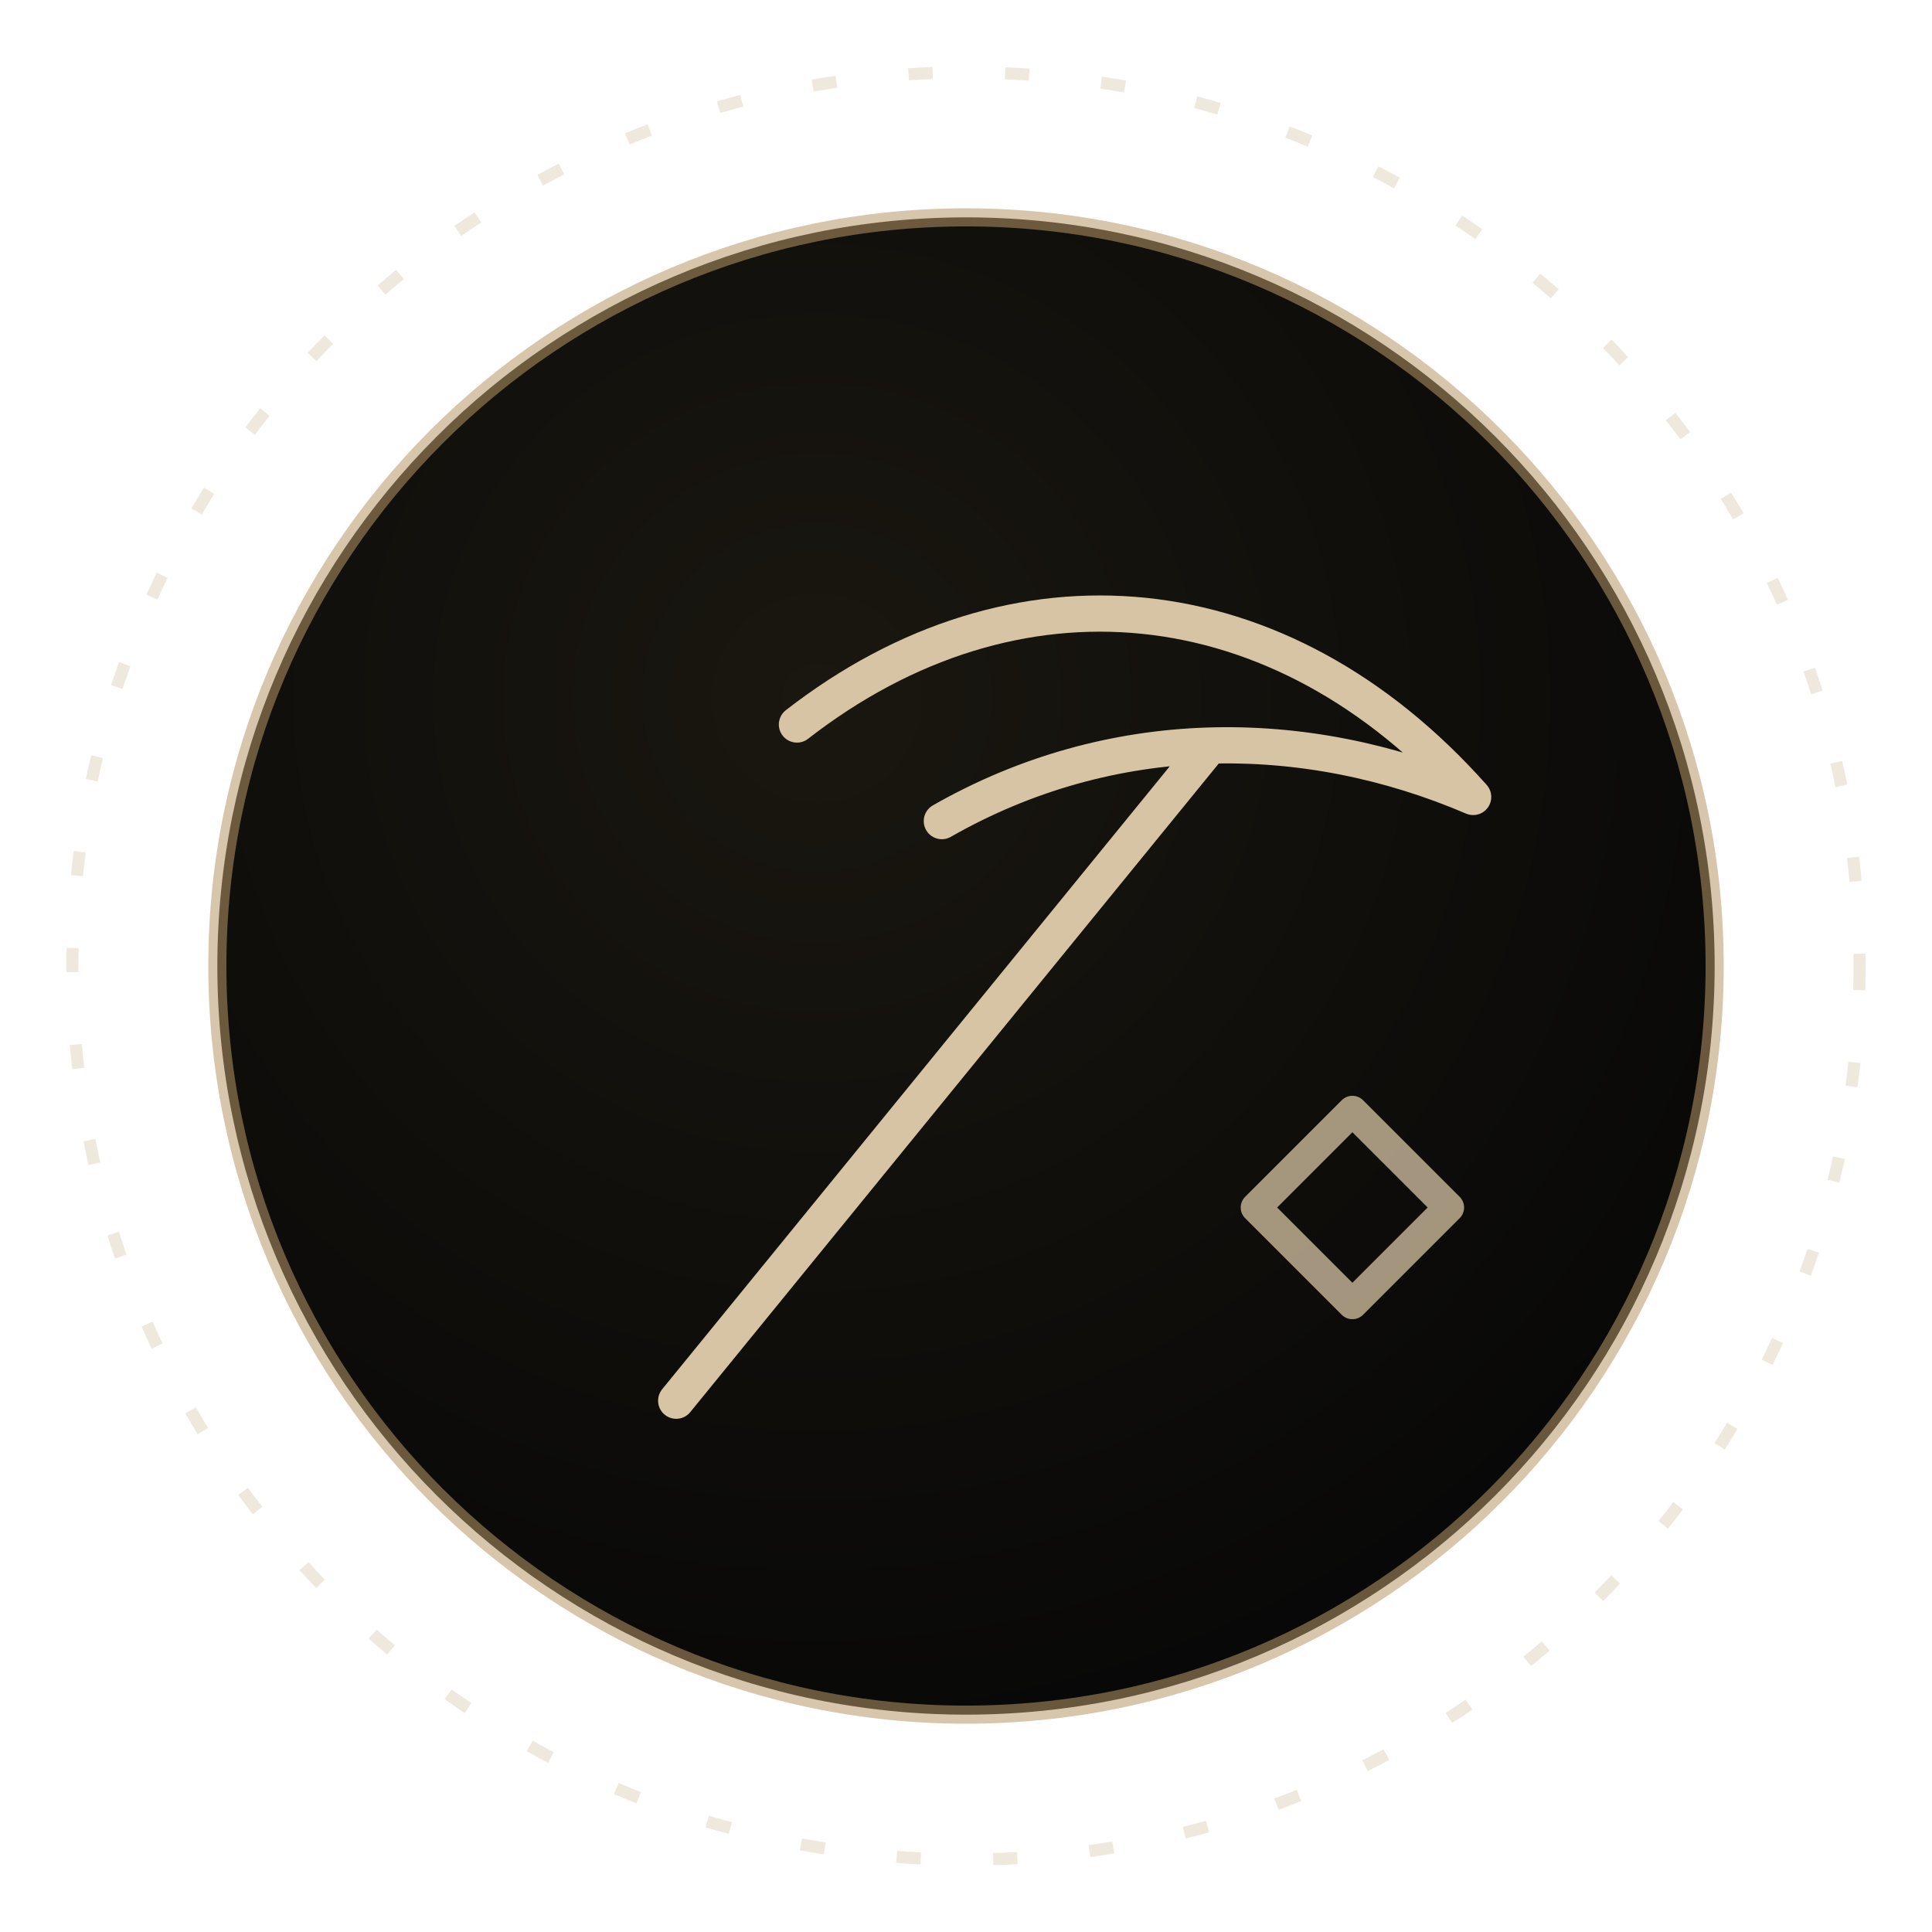
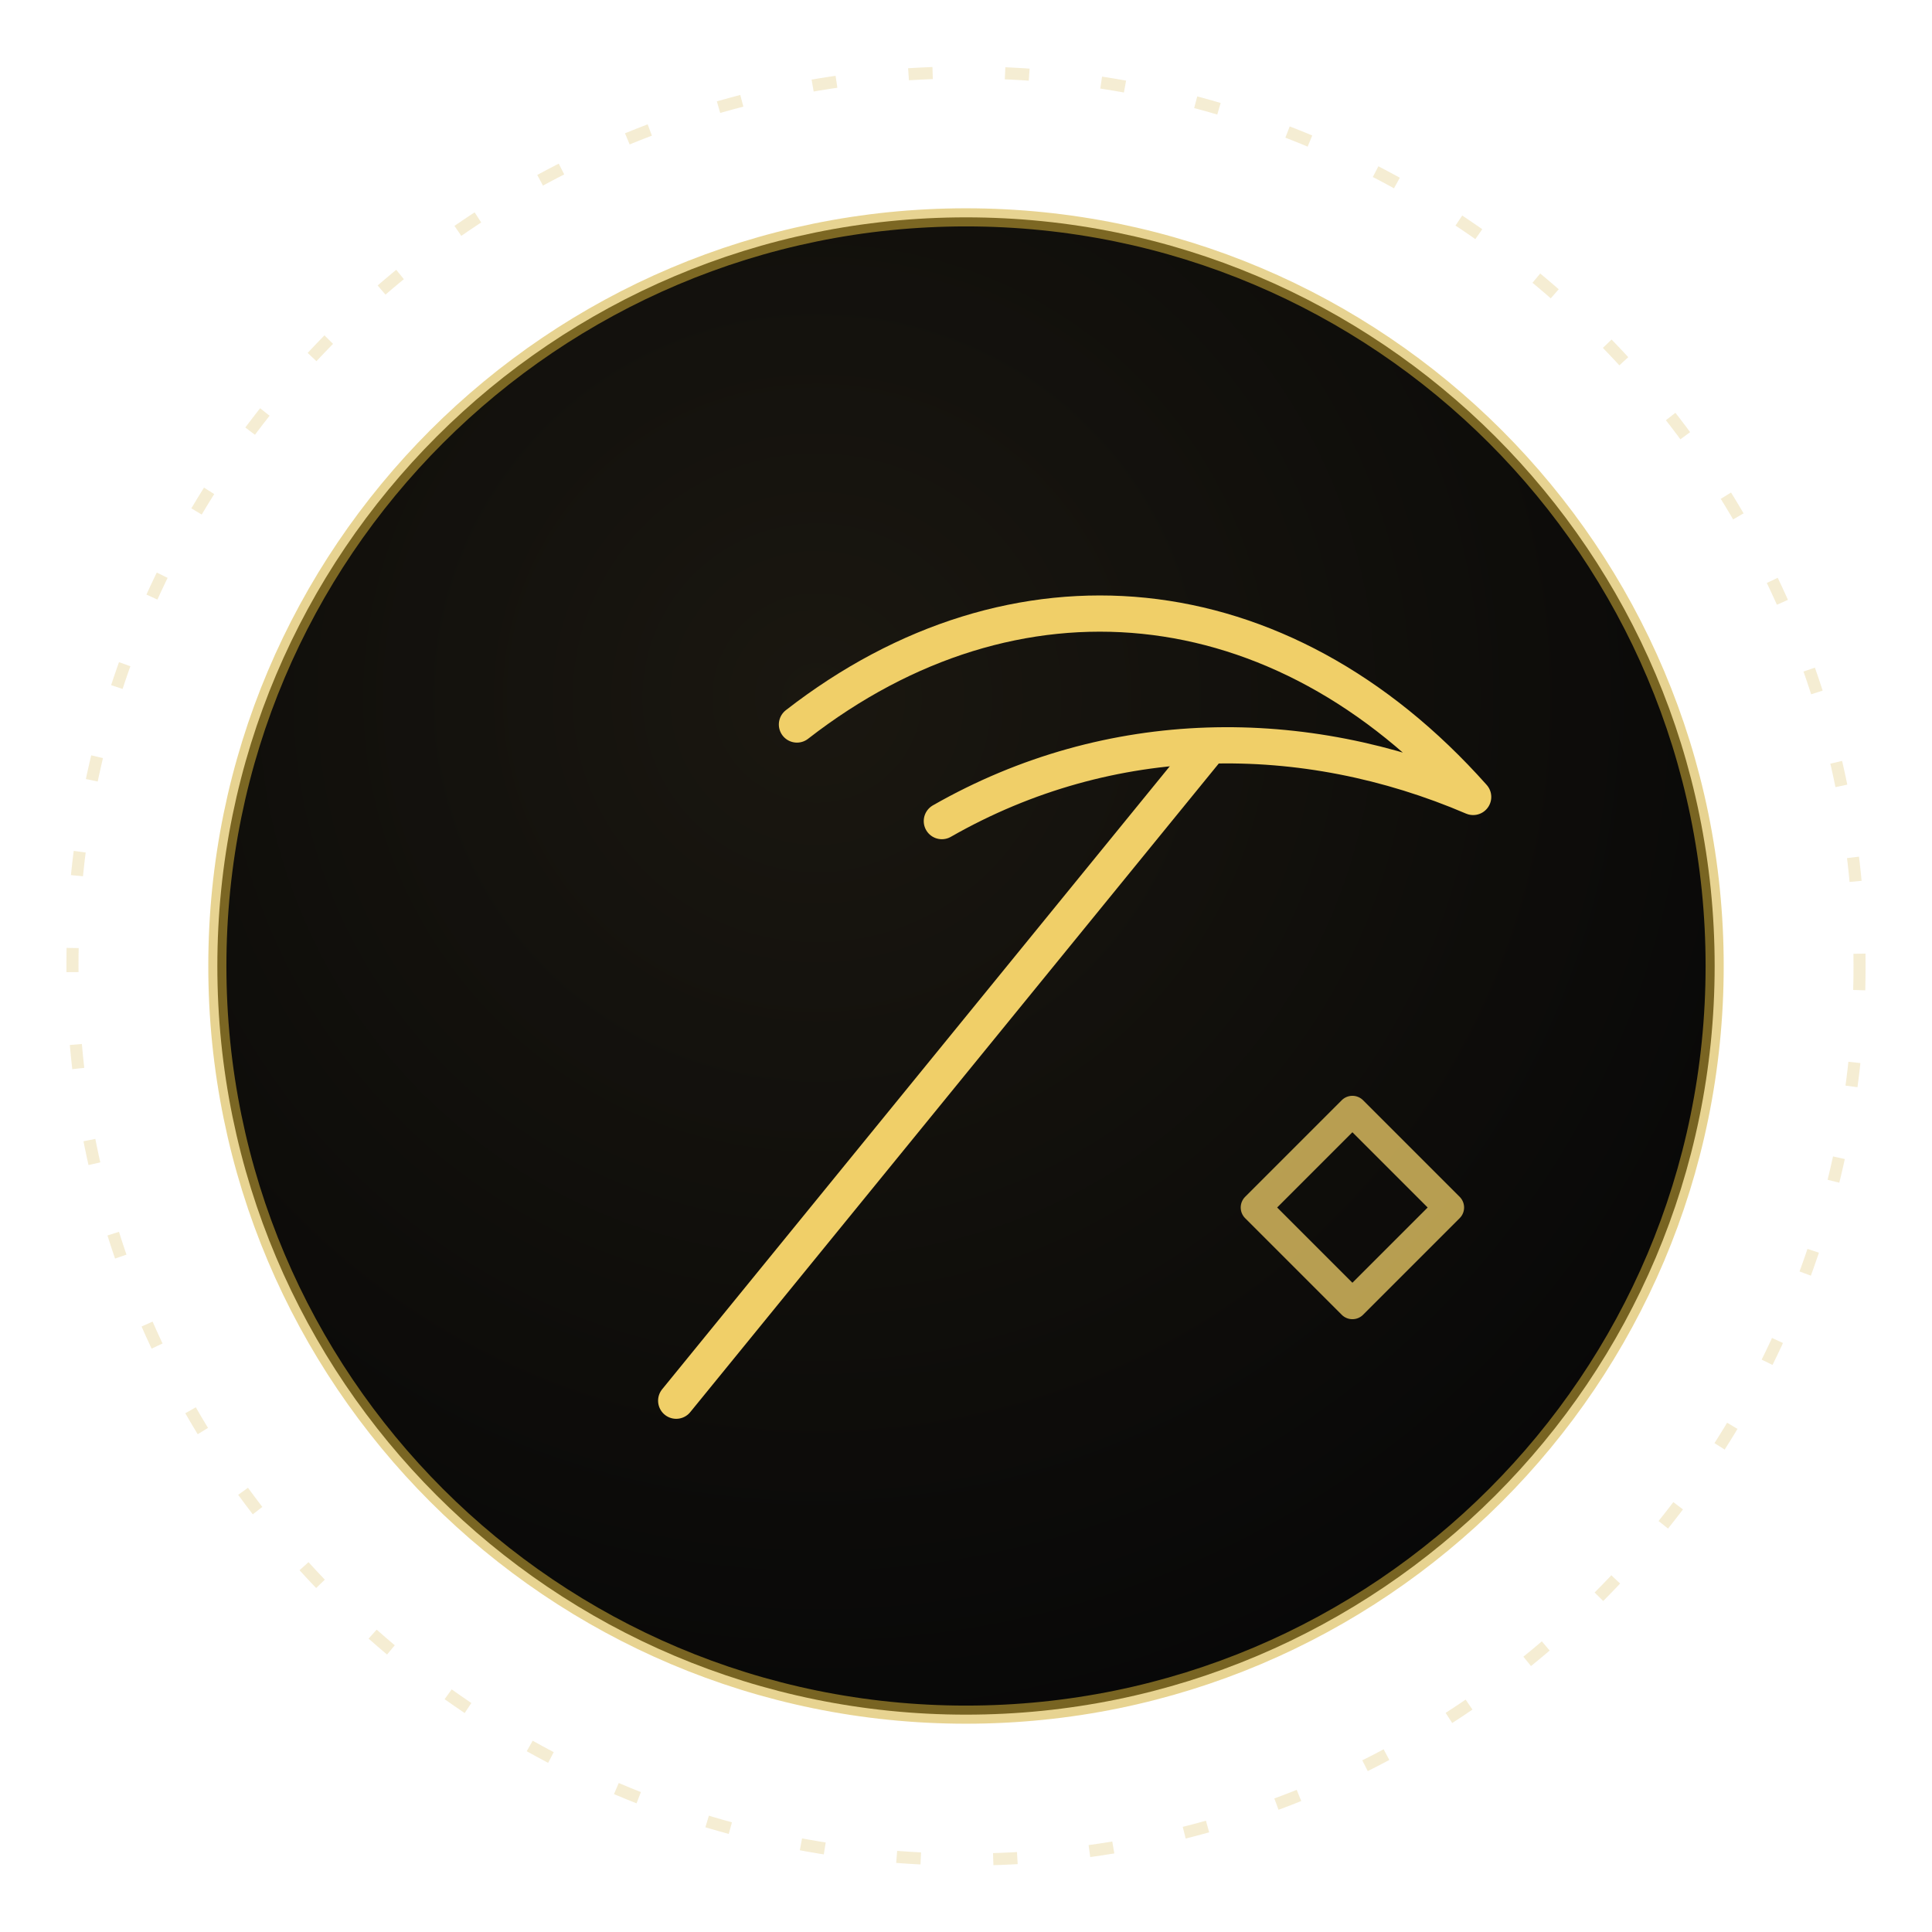
<svg xmlns="http://www.w3.org/2000/svg" viewBox="0 0 160 160" fill="none" aria-hidden="true">
  <defs>
    <radialGradient id="g" cx="40%" cy="32%" r="75%">
      <stop offset="0" stop-color="#1a1710" />
      <stop offset="1" stop-color="#070707" />
    </radialGradient>
  </defs>
-   <circle cx="80" cy="80" r="74" stroke="#b79768" stroke-opacity=".22" stroke-dasharray="2 6" />
-   <circle cx="80" cy="80" r="62" fill="url(#g)" stroke="#b79768" stroke-opacity=".55" stroke-width="1.5" />
-   <g stroke="#d7c4a4" stroke-width="3" stroke-linecap="round" stroke-linejoin="round">
+   <circle cx="80" cy="80" r="74" stroke="#d3af37" stroke-opacity=".22" stroke-dasharray="2 6" />
+   <circle cx="80" cy="80" r="62" fill="url(#g)" stroke="#d3af37" stroke-opacity=".55" stroke-width="1.5" />
+   <g stroke="#f0cf68" stroke-width="3" stroke-linecap="round" stroke-linejoin="round">
    <path d="M56 116 100 62" />
    <path d="M66 60c18-14 40-12 56 6-14-6-30-6-44 2" />
    <path d="m104 100 8-8 8 8-8 8Z" stroke-opacity=".75" stroke-width="2.5" />
  </g>
</svg>
